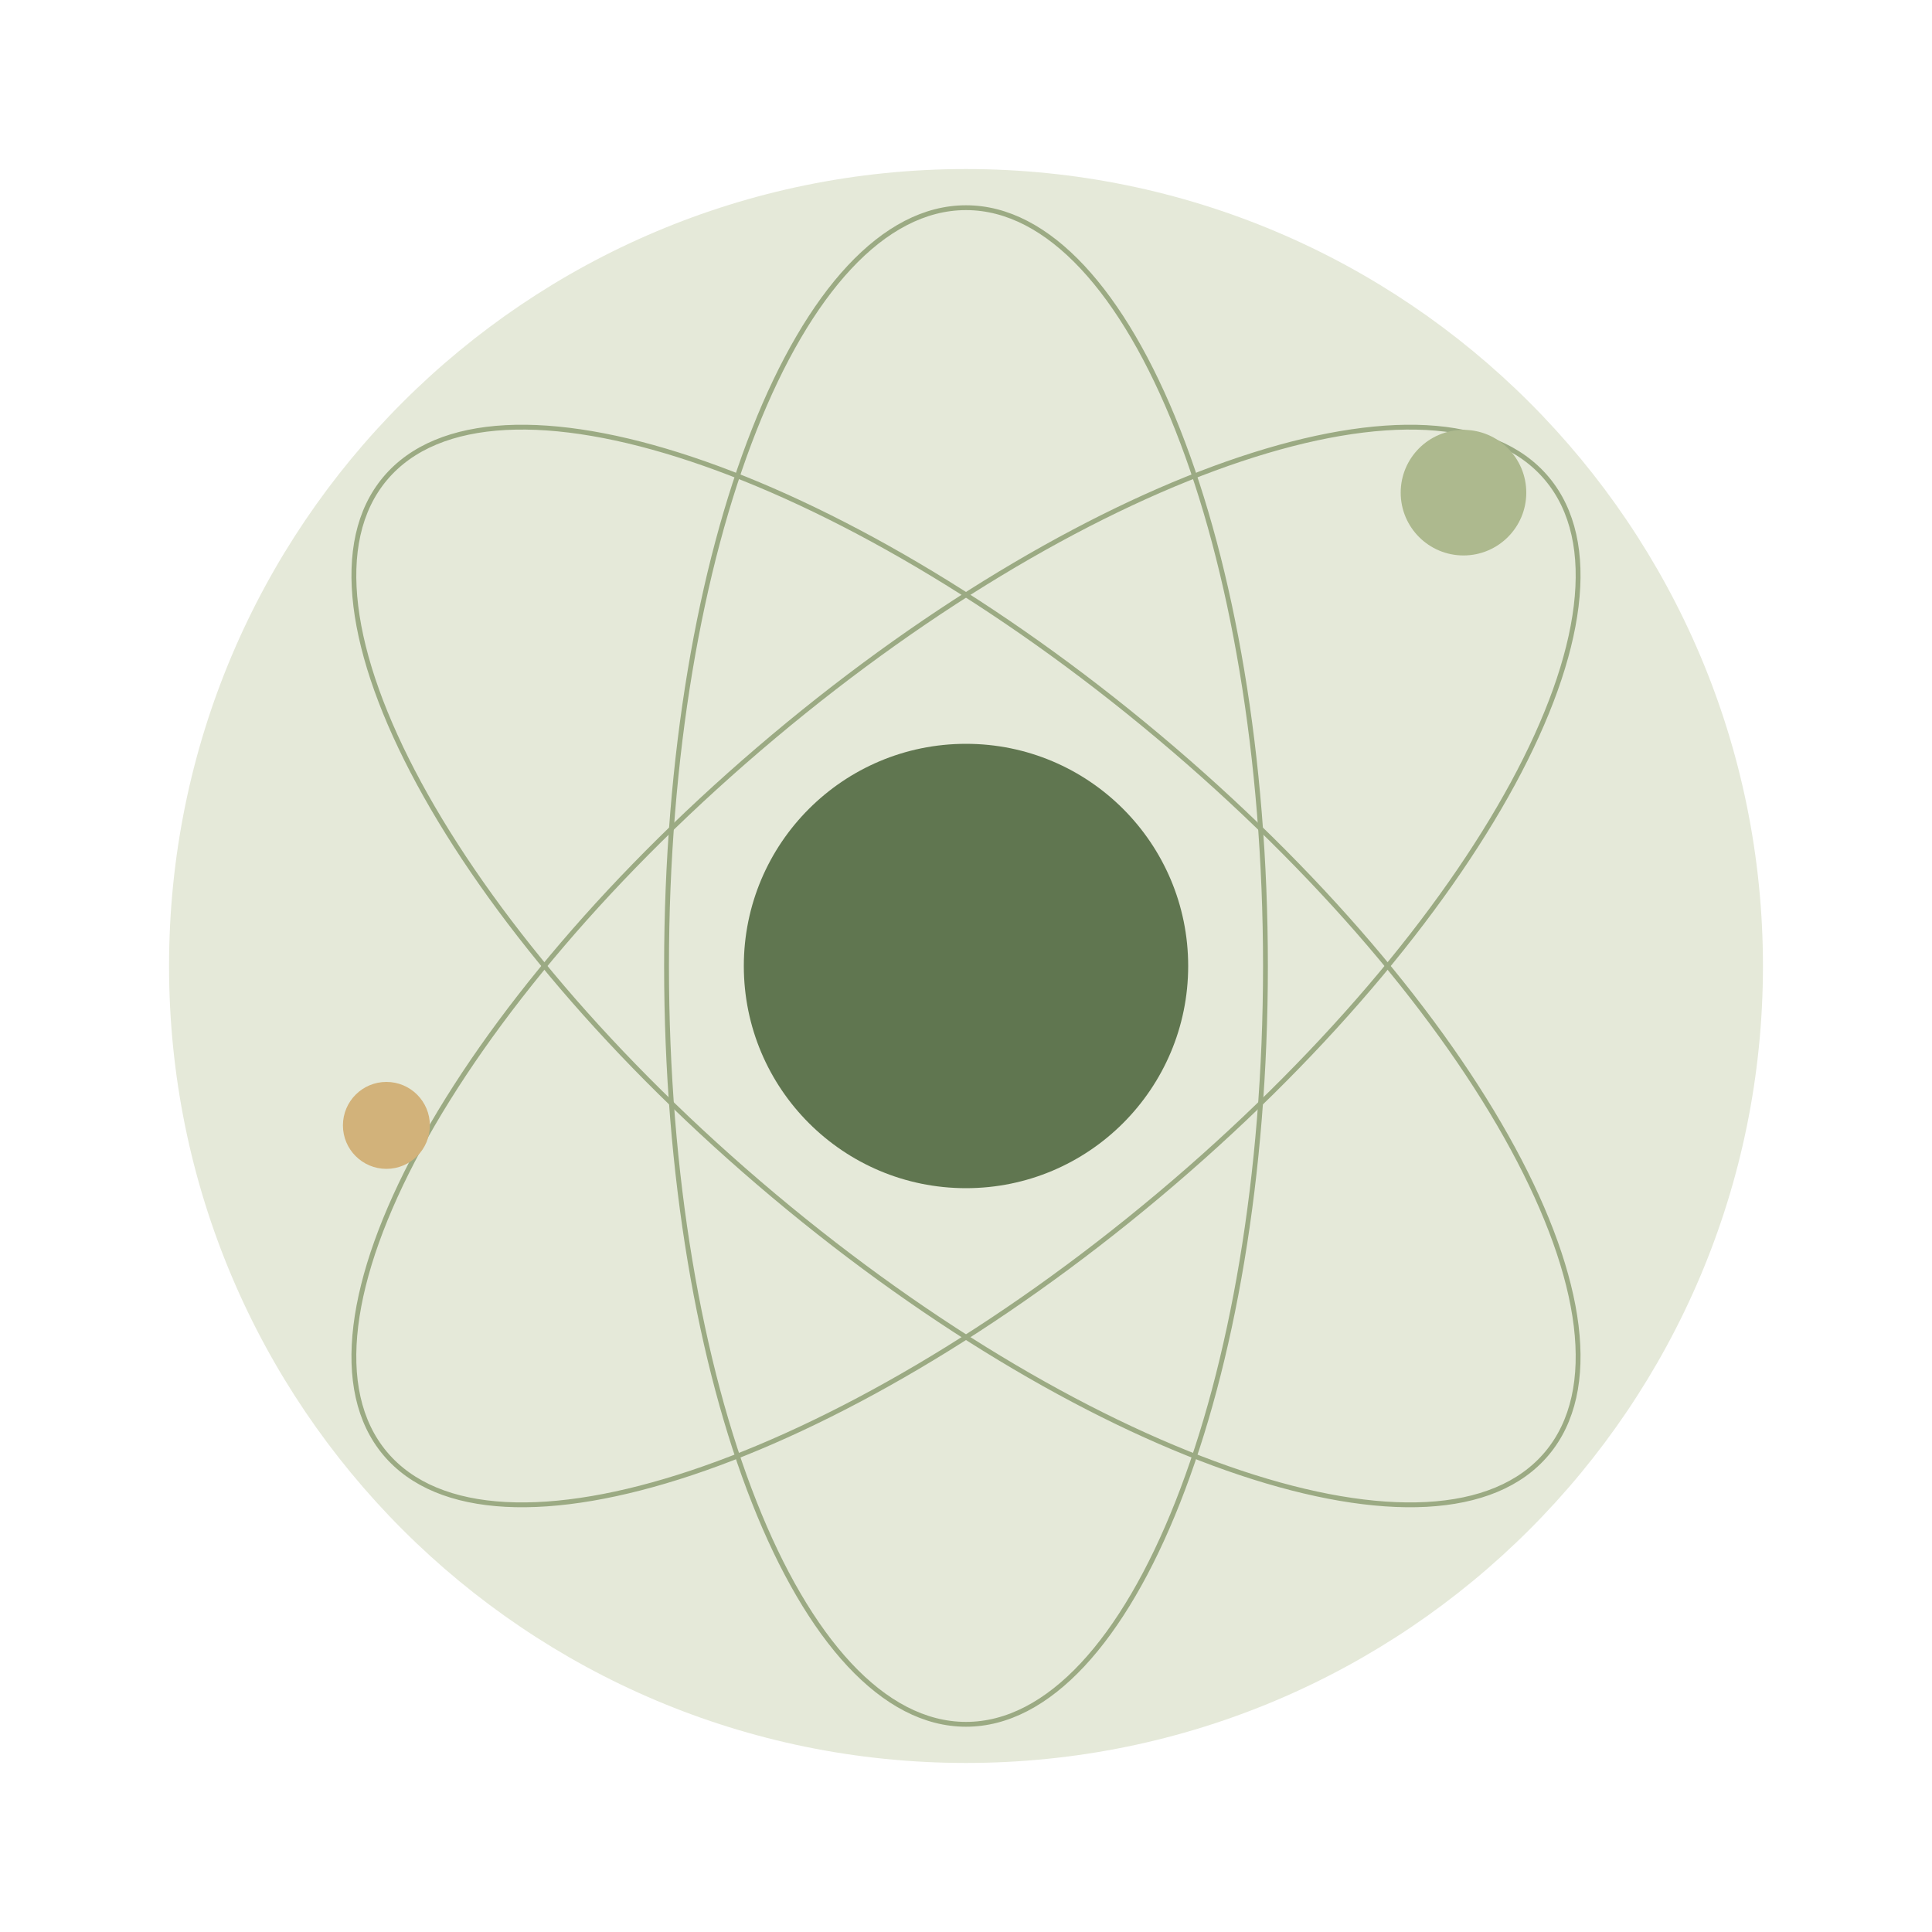
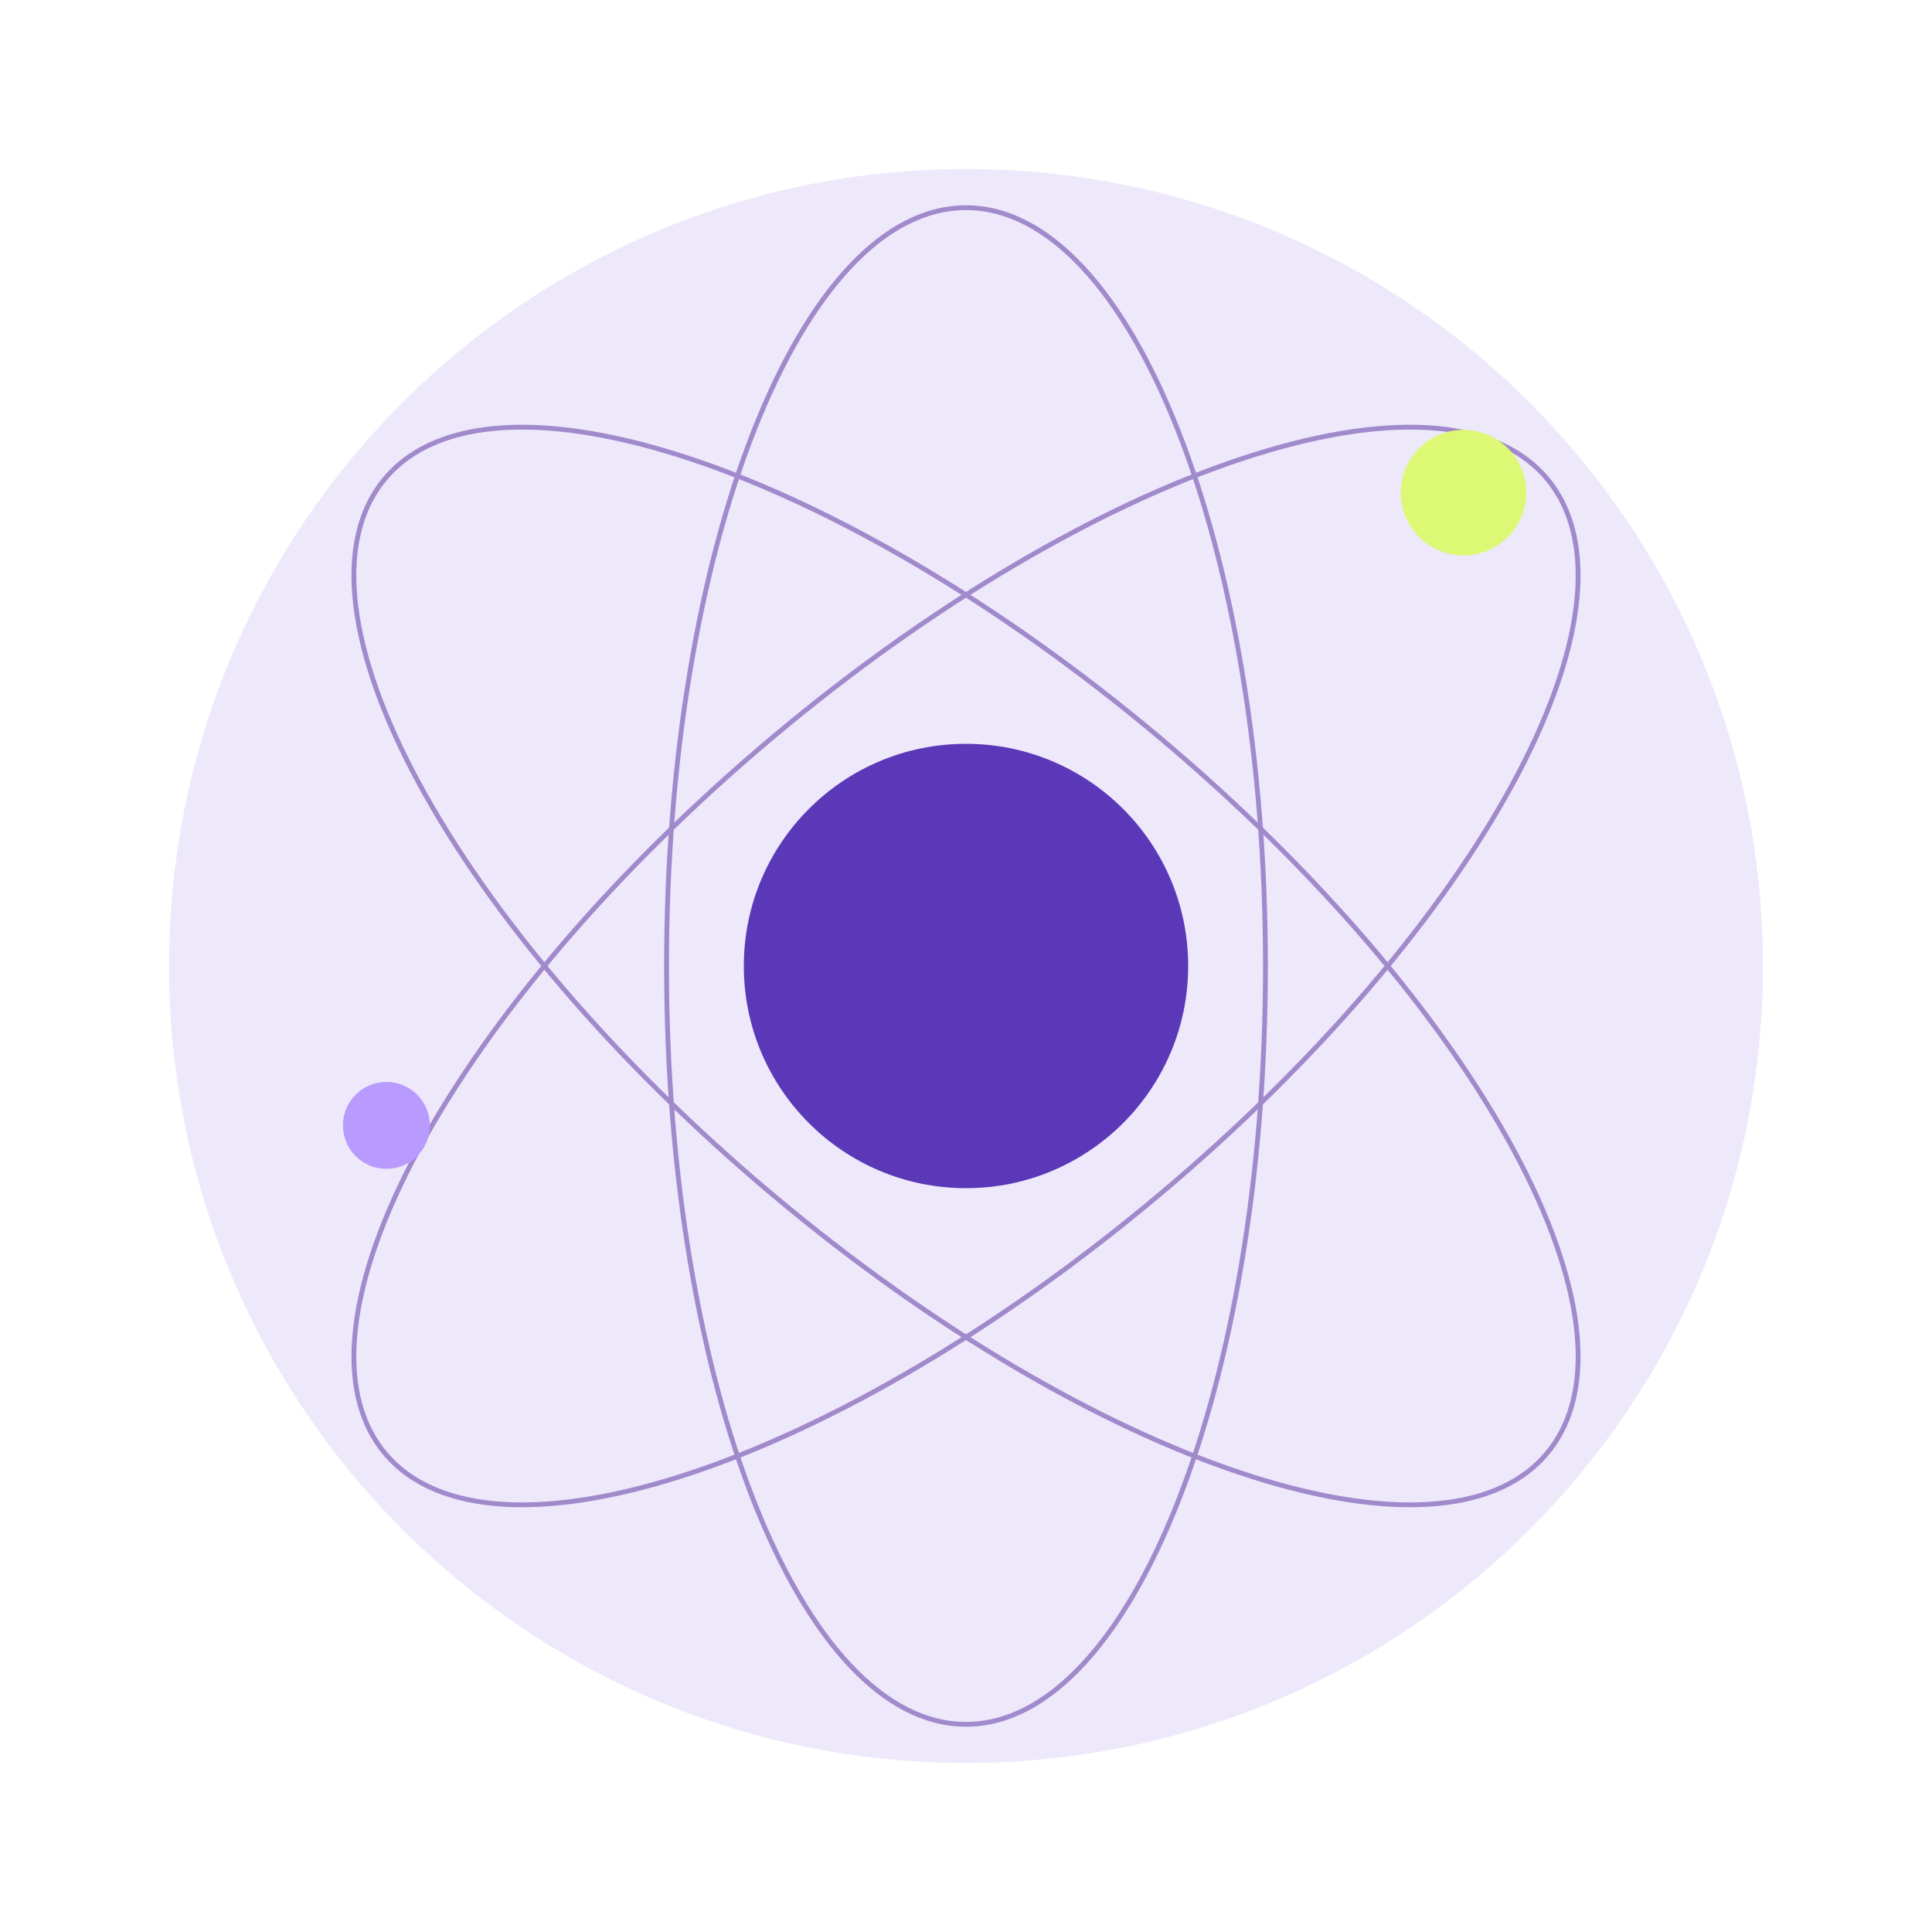
<svg xmlns="http://www.w3.org/2000/svg" viewBox="0 0 400 400">
-   <circle cx="200" cy="200" r="165" fill="#e5e9d9" />
-   <g fill="none" stroke="#9baa83">
+   <circle cx="200" cy="200" r="165" fill="#eee8fb" />
+   <g fill="none" stroke="#a18acb">
    <ellipse cx="200" cy="200" rx="157" ry="62" transform="rotate(-40 200 200)" />
    <ellipse cx="200" cy="200" rx="157" ry="62" transform="rotate(40 200 200)" />
    <ellipse cx="200" cy="200" rx="62" ry="157" />
  </g>
-   <circle cx="200" cy="200" r="46" fill="#607650" />
-   <circle cx="303" cy="102" r="13" fill="#adb98e" />
-   <circle cx="80" cy="233" r="9" fill="#d2b27a" />
+   <circle cx="200" cy="200" r="46" fill="#5b38b8" />
+   <circle cx="303" cy="102" r="13" fill="#ddf875" />
+   <circle cx="80" cy="233" r="9" fill="#b99aff" />
</svg>
